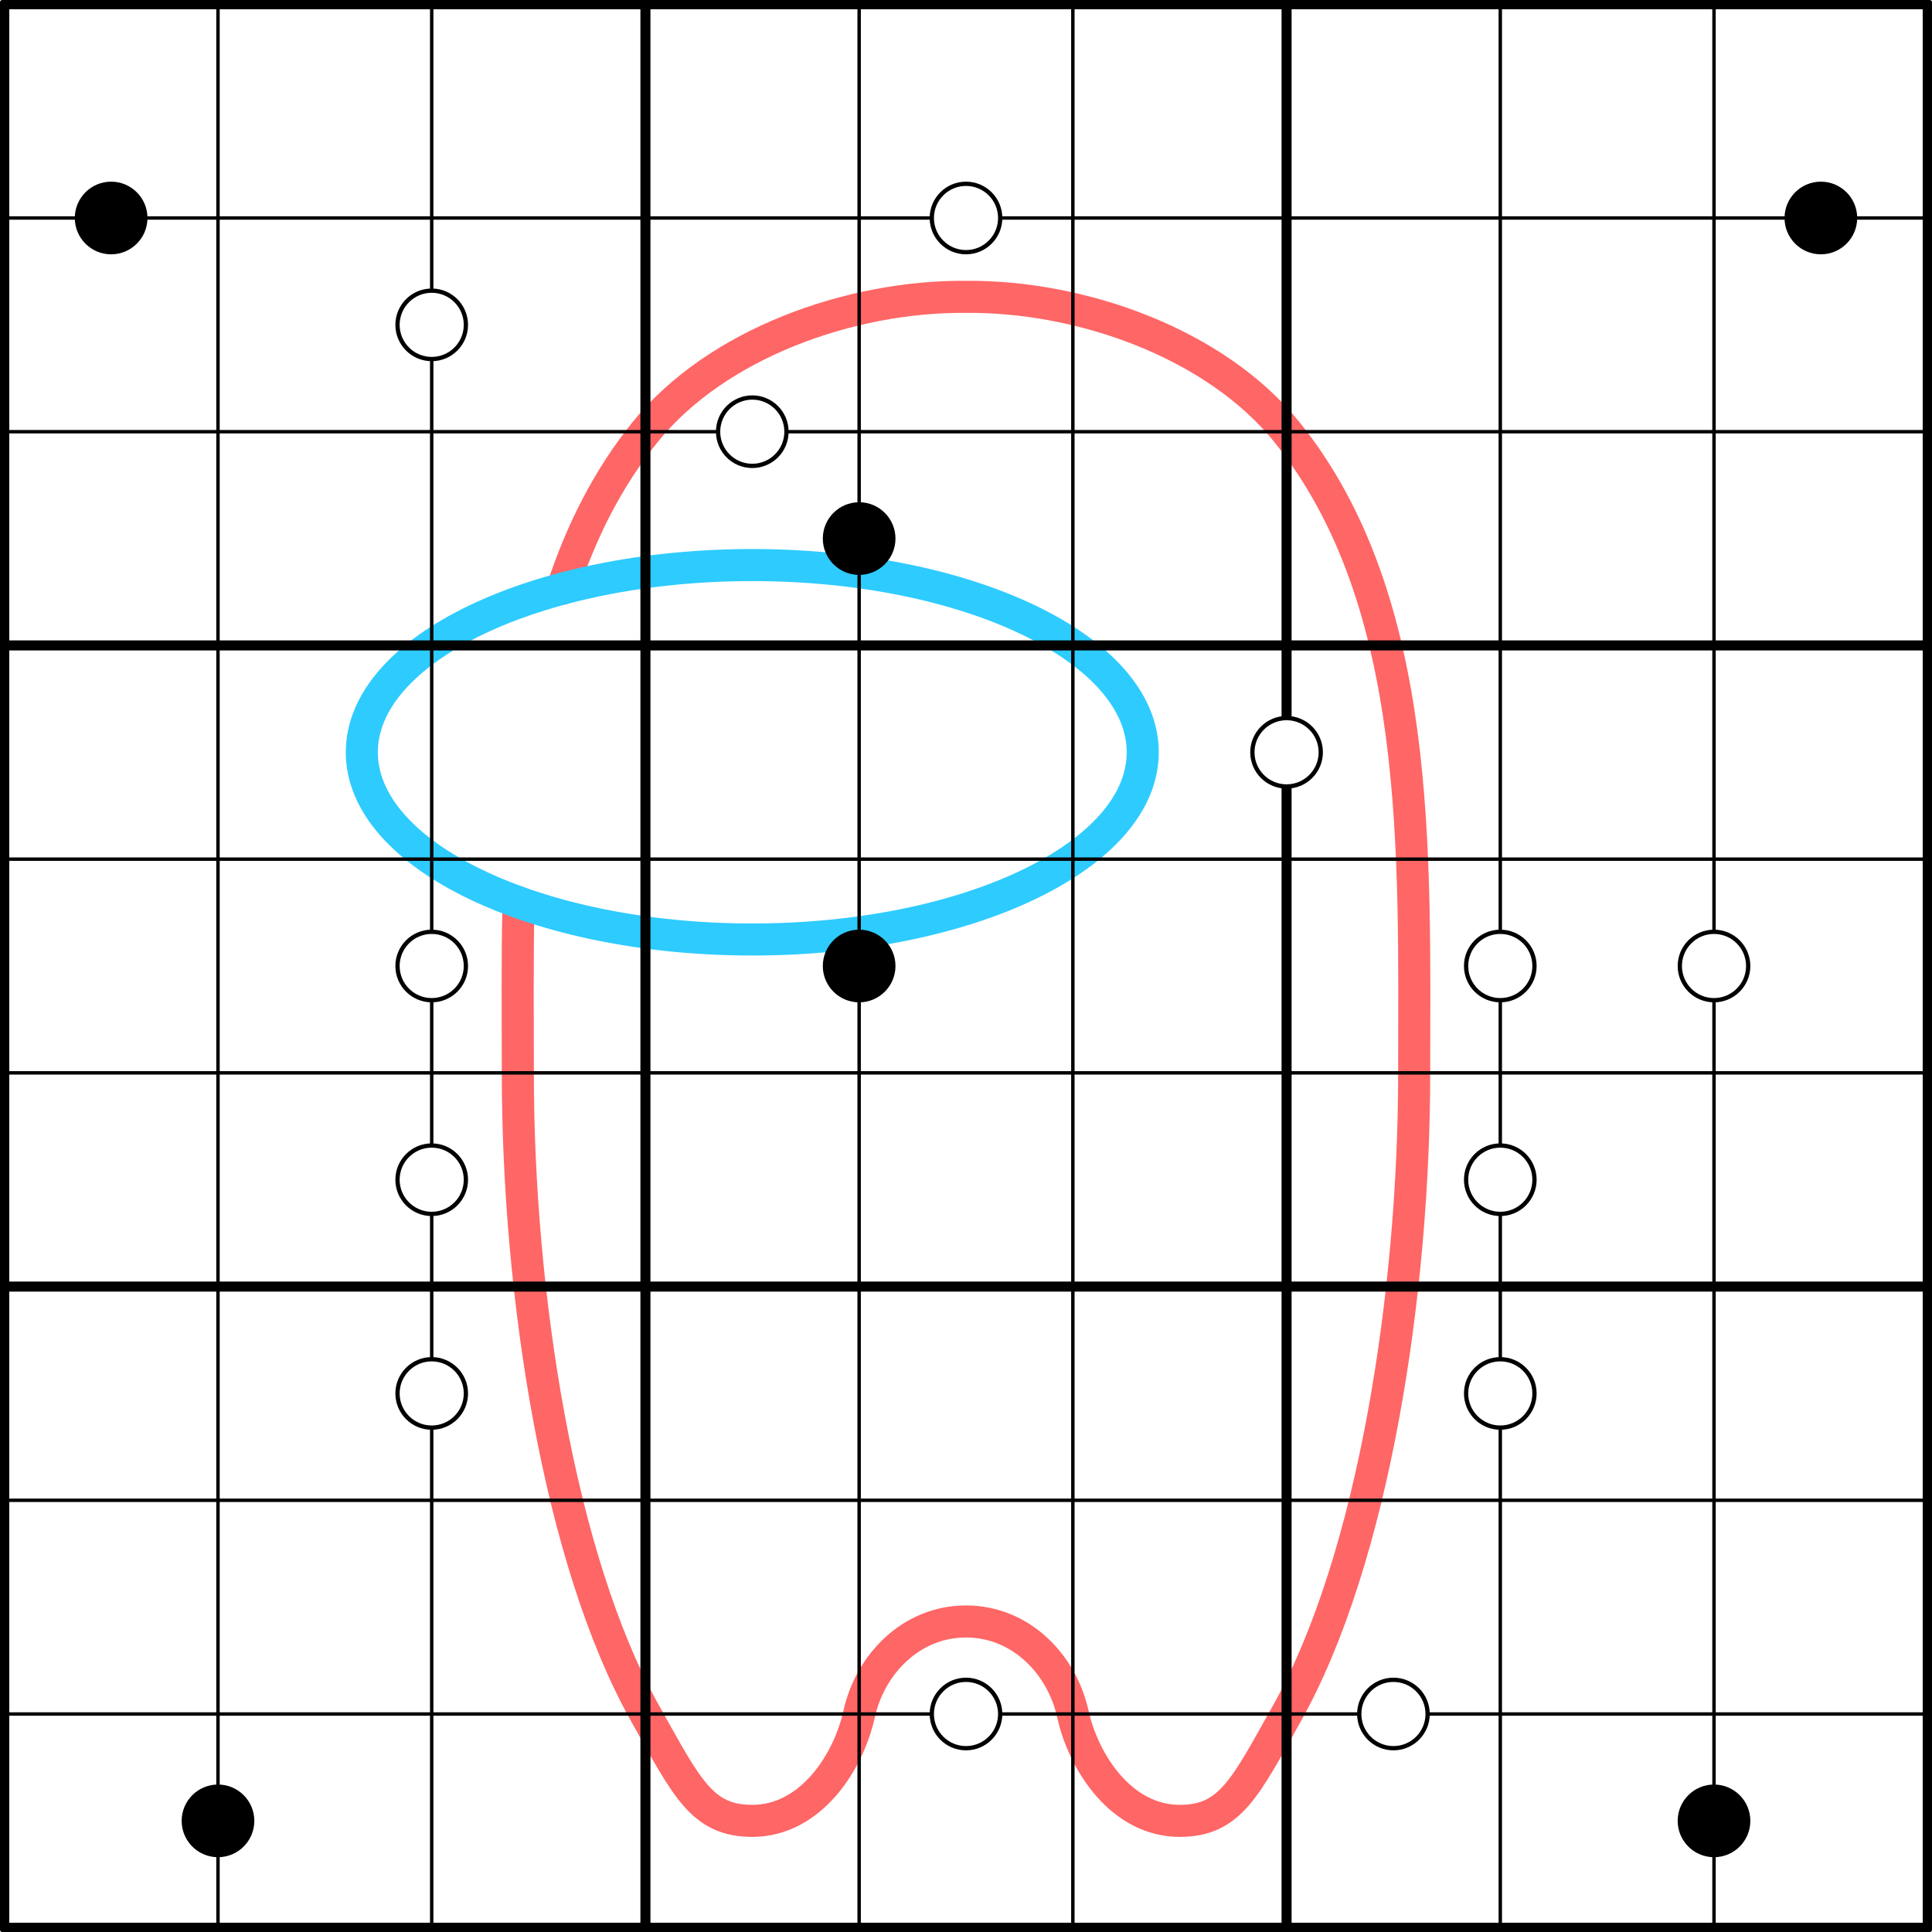
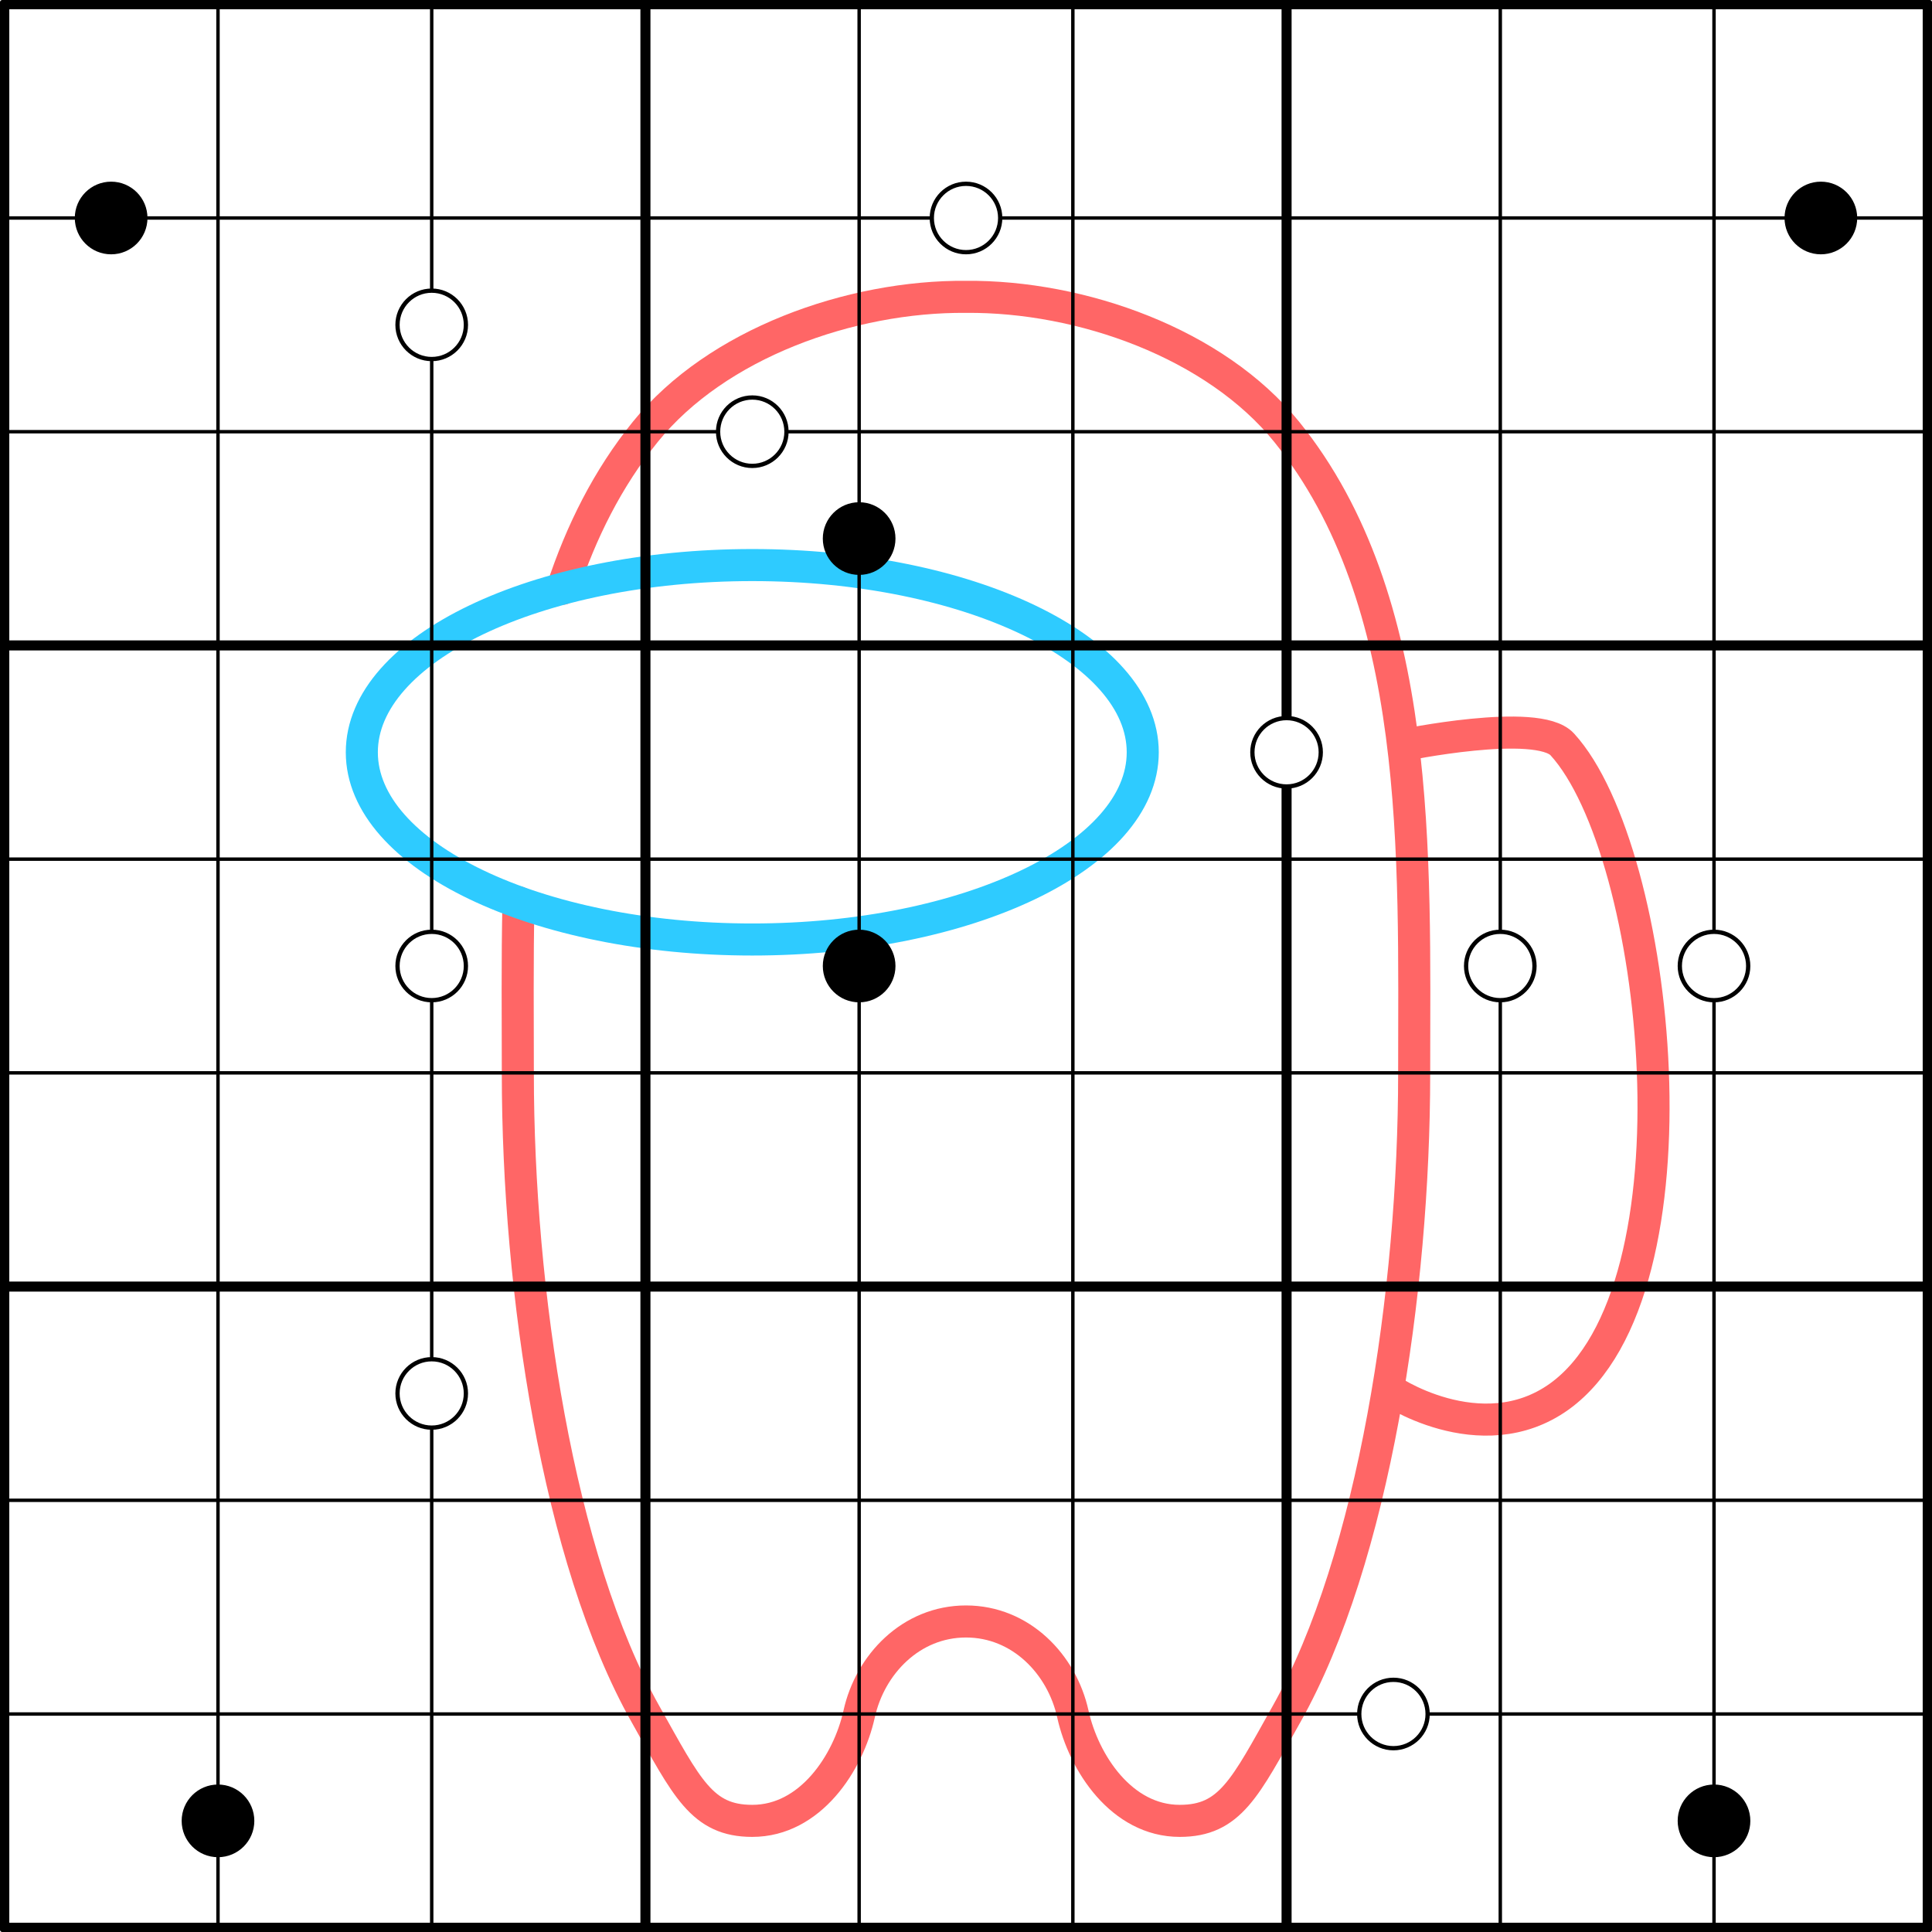
<svg xmlns="http://www.w3.org/2000/svg" viewBox="-.02 -.02 9.04 9.04" width="832px" height="832px">
  <path fill="#fff" d="M0 0h9v9H0z" />
  <g fill="none" stroke-width=".15" stroke-linecap="round" stroke-linejoin="round">
-     <path stroke="#f66" d="M2.611 2.735C2.699 2.468 2.823 2.219 3 2 3.333 1.588 3.959 1.364 4.5 1.369 5.041 1.364 5.667 1.588 6 2 6.641 2.794 6.597 3.983 6.597 5.004 6.597 6.022 6.409 7.272 6 8 5.806 8.346 5.736 8.5 5.5 8.5 5.229 8.5 5.051 8.23 5 8 4.949 7.768 4.757 7.567 4.5 7.567 4.243 7.567 4.051 7.768 4 8 3.949 8.23 3.771 8.5 3.5 8.5 3.264 8.5 3.194 8.346 3 8 2.591 7.272 2.403 6.022 2.403 5.004 2.403 4.744 2.4 4.474 2.406 4.202" />
+     <path stroke="#f66" d="M6.477 6.477C6.462 6.475 6.909 6.779 7.277 6.514 7.967 6.016 7.747 3.963 7.29 3.463 7.174 3.336 6.537 3.468 6.54 3.468M2.406 4.202C2.4 4.474 2.403 4.744 2.403 5.004 2.403 6.022 2.591 7.272 3 8 3.194 8.346 3.264 8.5 3.5 8.5 3.771 8.5 3.949 8.23 4 8 4.051 7.768 4.243 7.567 4.5 7.567S4.949 7.768 5 8C5.051 8.23 5.229 8.5 5.5 8.5 5.736 8.5 5.806 8.346 6 8 6.409 7.272 6.597 6.022 6.597 5.004 6.597 3.983 6.641 2.794 6 2 5.667 1.588 5.041 1.364 4.5 1.369 3.959 1.364 3.333 1.588 3 2 2.823 2.219 2.699 2.468 2.611 2.735" />
    <path stroke="#2ecbff" d="M5.327 3.5A1.827.876 0 013.5 4.376 1.827.876 0 011.673 3.5 1.827.876 0 013.5 2.624 1.827.876 0 015.327 3.5Z" />
  </g>
  <path d="M1 0V9M2 0V9M4 0V9M5 0V9M7 0V9M8 0V9M0 1H9M0 2H9M0 4H9M0 5H9M0 7H9M0 8H9Z" stroke="#000" stroke-width=".016" fill="none" />
  <path d="M0 0H9V9H0ZM3 0V9M6 0V9M0 3H9M0 6H9" stroke="#000" stroke-width=".047" stroke-linejoin="round" fill="none" />
  <g stroke="#000" stroke-width=".02">
    <g fill="#fff">
      <circle r=".16" cx="8" cy="4.5" />
      <circle r=".16" cx="7" cy="4.5" />
      <circle r=".16" cx="2" cy="4.5" />
      <circle r=".16" cx="3.5" cy="2" />
      <circle r=".16" cx="6" cy="3.5" />
-       <circle r=".16" cx="4.5" cy="8" />
      <circle r=".16" cx="4.5" cy="1" />
      <circle r=".16" cx="2" cy="6.5" />
-       <circle r=".16" cx="7" cy="6.5" />
-       <circle r=".16" cx="7" cy="5.5" />
-       <circle r=".16" cx="2" cy="5.5" />
      <circle r=".16" cx="2" cy="1.5" />
      <circle r=".16" cx="6.5" cy="8" />
    </g>
    <circle r=".16" cx="4" cy="2.5" />
    <circle r=".16" cx="4" cy="4.5" />
    <circle r=".16" cx="1" cy="8.5" />
    <circle r=".16" cx="8" cy="8.5" />
    <circle r=".16" cx=".5" cy="1" />
    <circle r=".16" cx="8.5" cy="1" />
  </g>
</svg>
